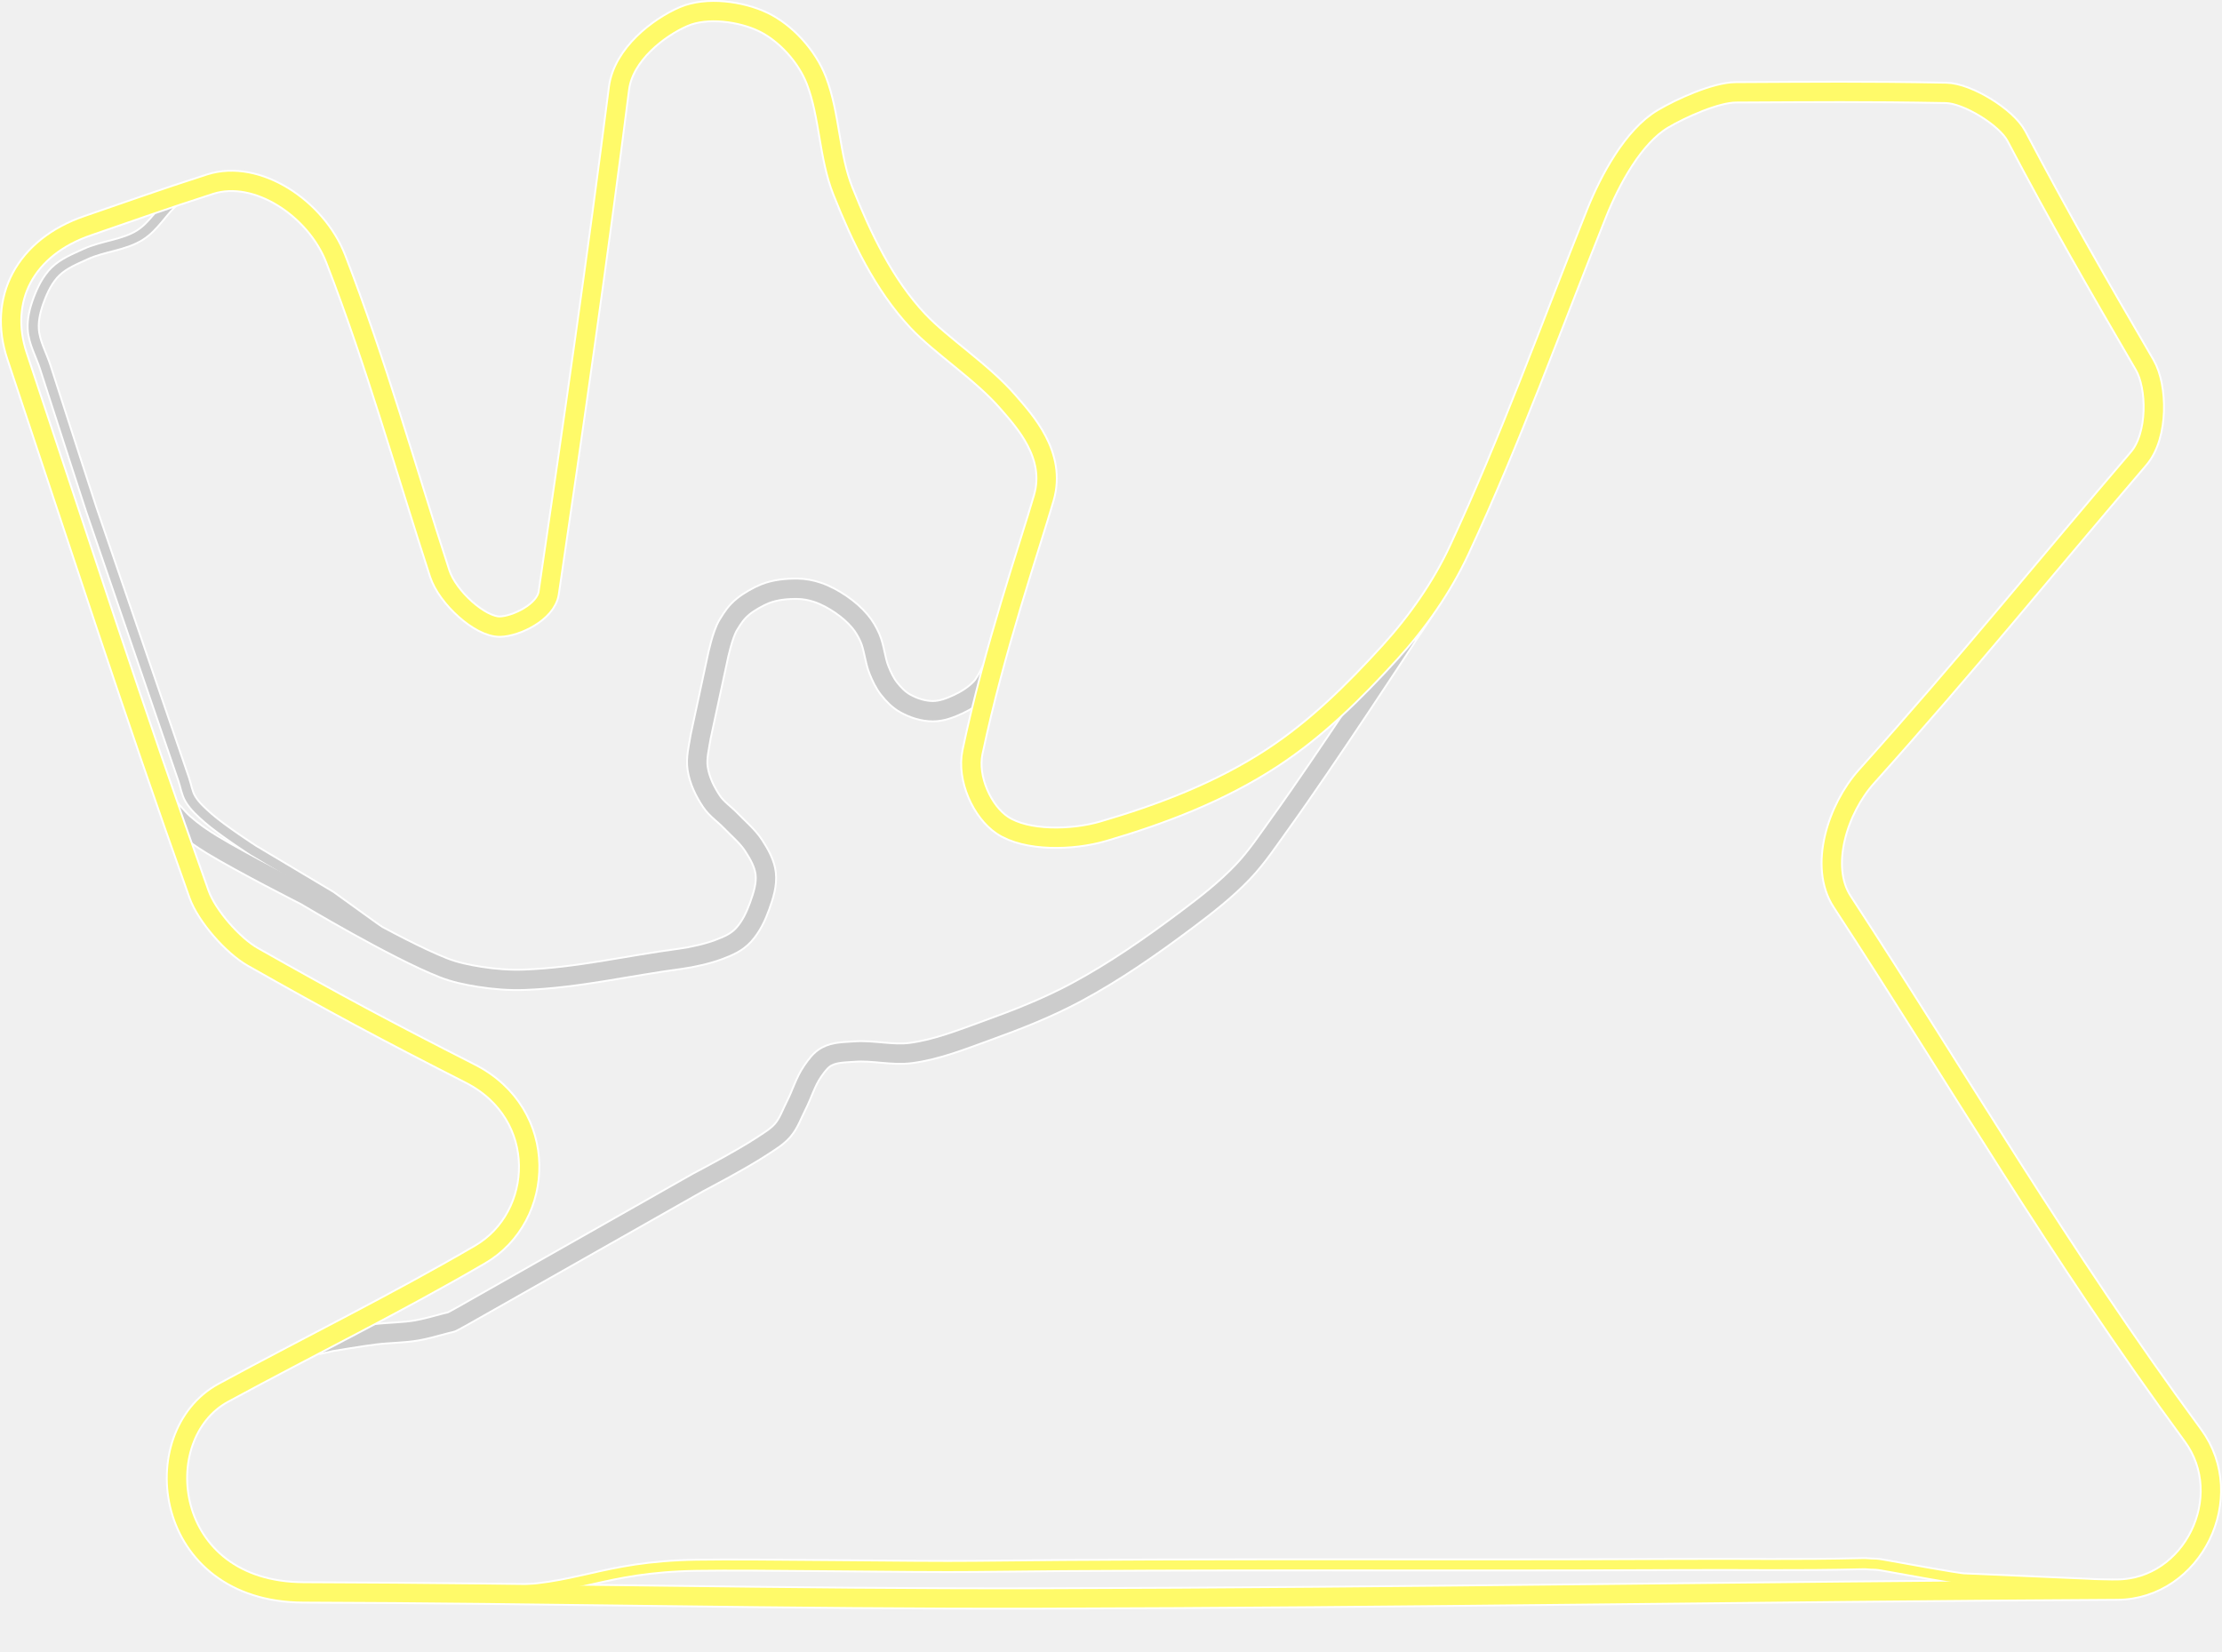
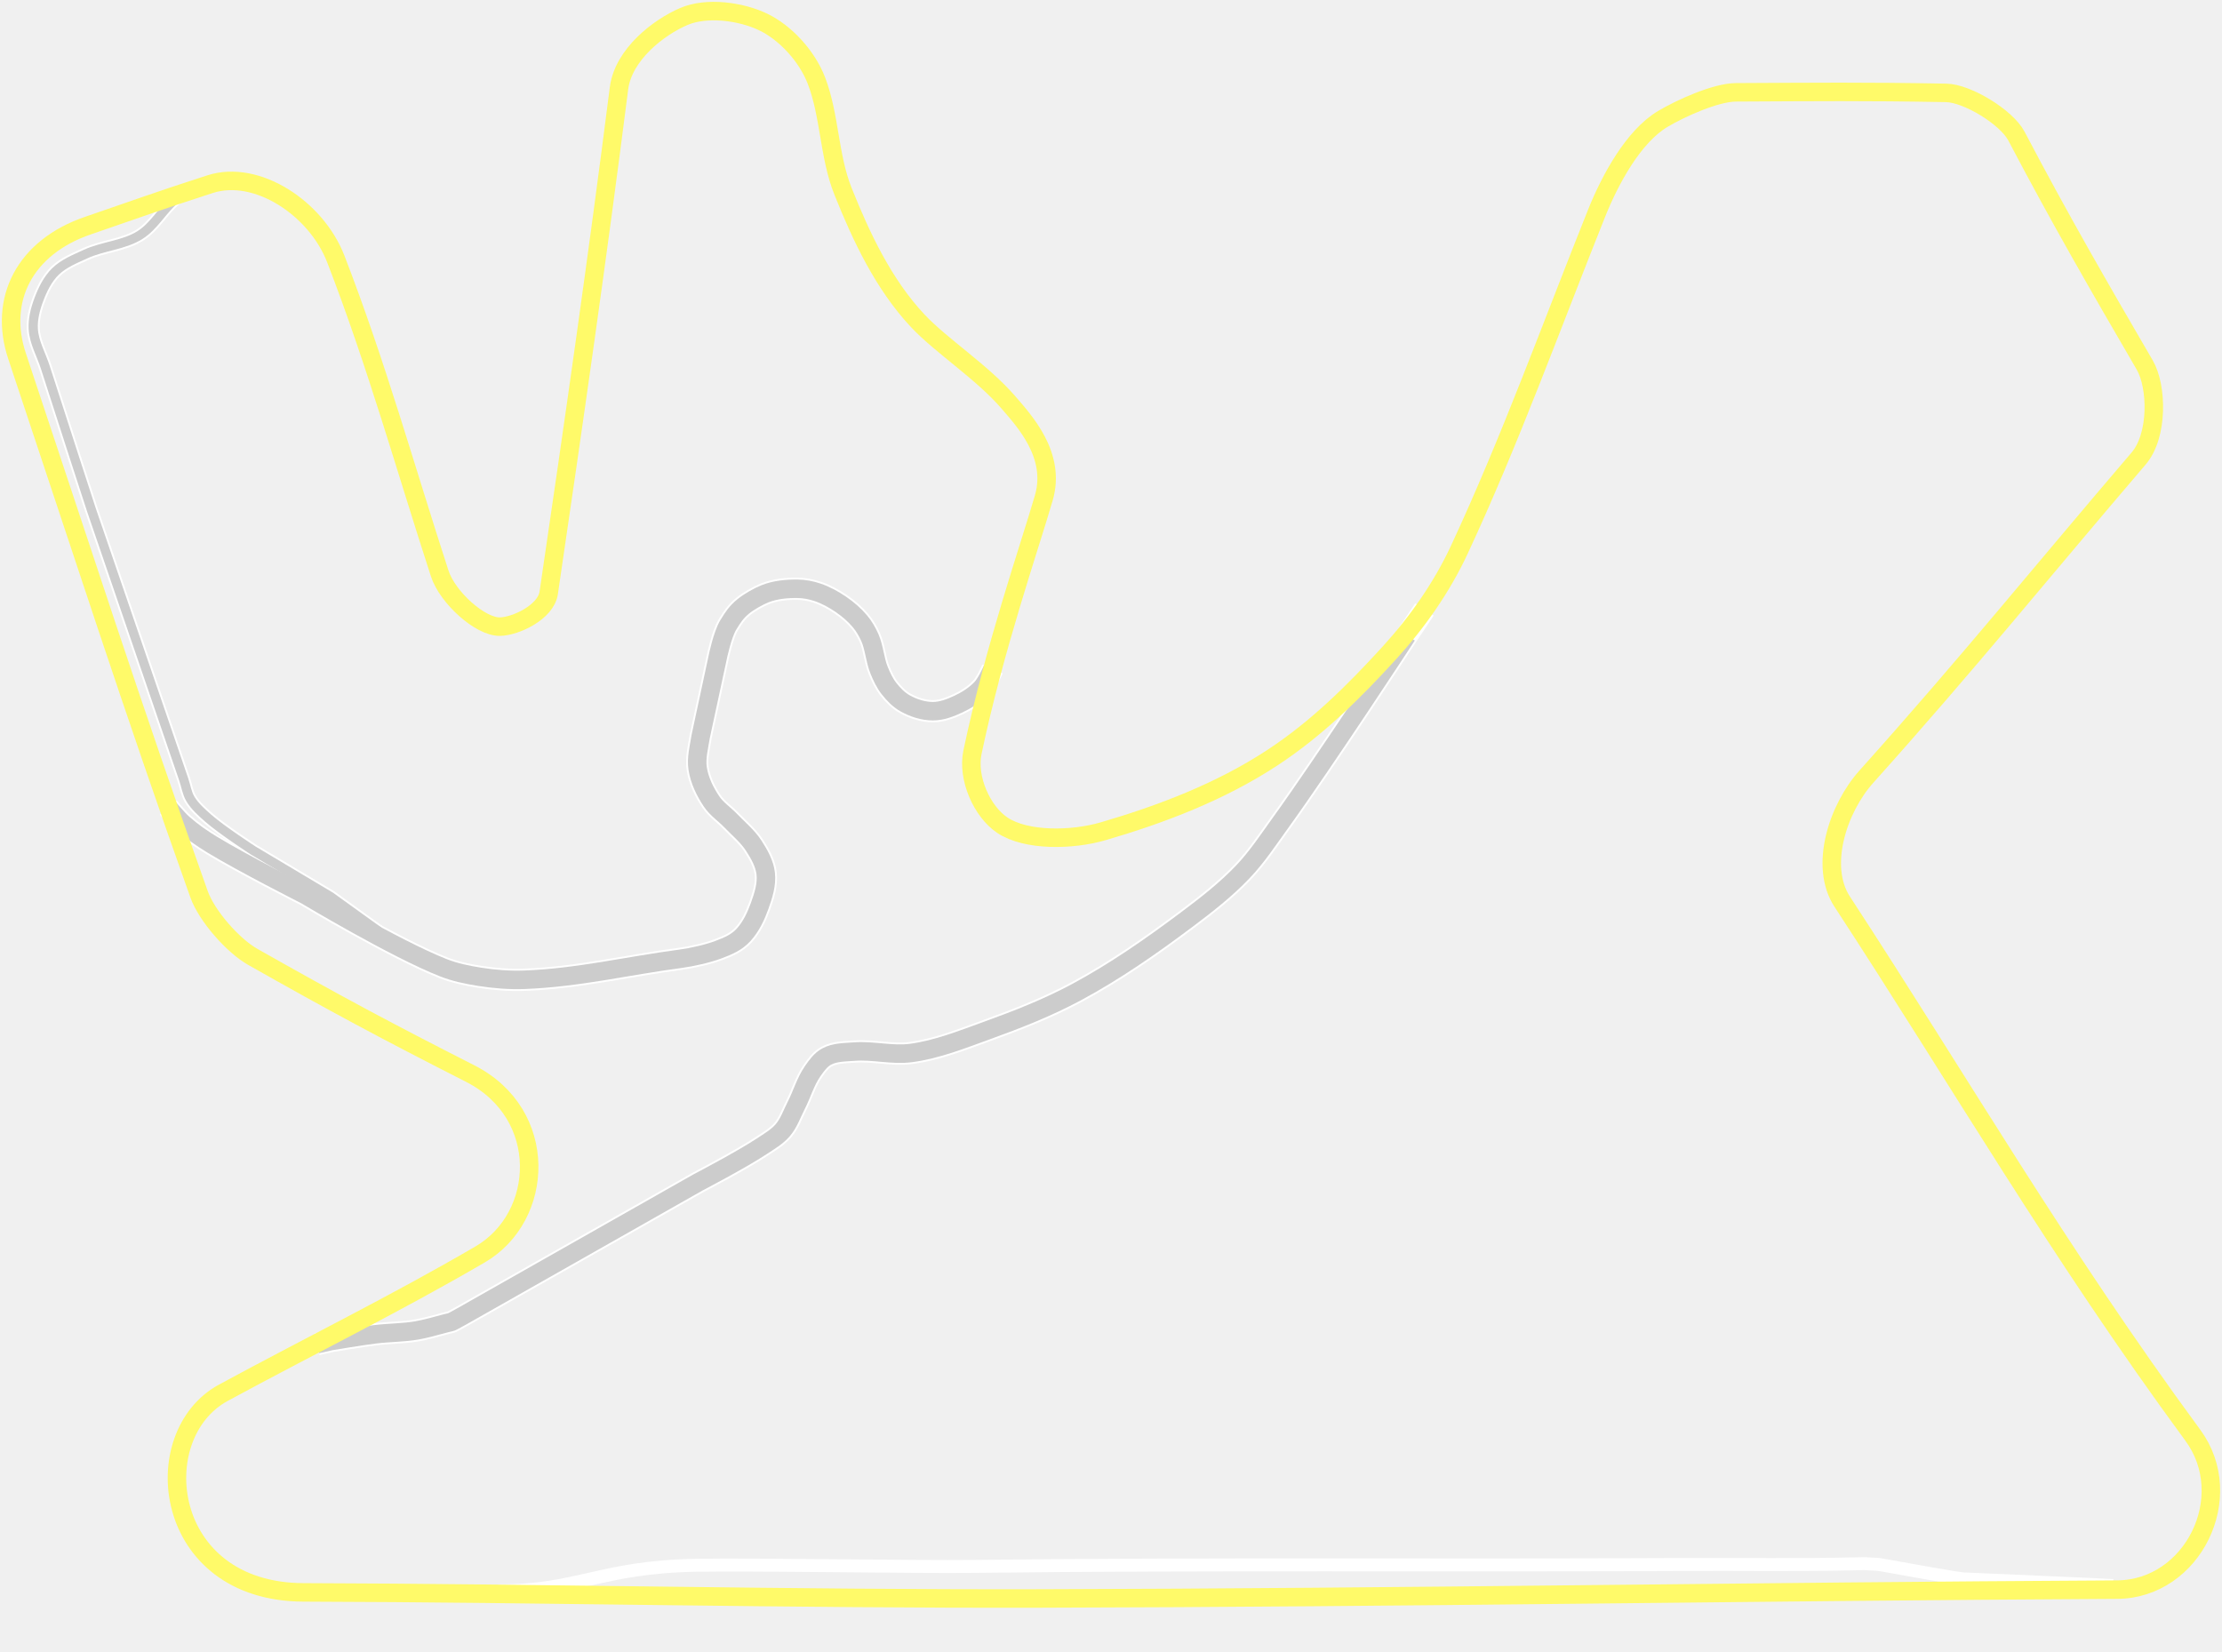
<svg xmlns="http://www.w3.org/2000/svg" xmlns:xlink="http://www.w3.org/1999/xlink" width="1201.305" height="892.91" id="svg2383" version="1.0">
  <defs id="defs2385">
    <clipPath clipPathUnits="userSpaceOnUse" id="clipPath9724">
      <path id="path9726" d="M 727.239,720.308 C 1333.36,720.308 1939.48,720.308 2545.601,720.308 C 2545.601,974.893 2545.601,1229.478 2545.601,1484.063 C 1939.48,1484.063 1333.36,1484.063 727.239,1484.063 C 727.239,1229.478 727.239,974.893 727.239,720.308 L 727.239,720.308 z" style="fill:#6a6a6a;fill-opacity:1;fill-rule:nonzero;stroke:#010101;stroke-width:0.943;stroke-linecap:round;stroke-linejoin:round;stroke-miterlimit:4;stroke-dasharray:none;stroke-dashoffset:0;stroke-opacity:1" />
    </clipPath>
    <clipPath clipPathUnits="userSpaceOnUse" id="clipPath3490">
      <rect style="opacity:1;fill:#006a00;fill-opacity:1;fill-rule:nonzero;stroke:none" id="rect3492" width="1511.787" height="1003.748" x="683.14" y="104.104" transform="matrix(-0.7183395,0.6956928,-0.6956928,-0.7183395,0,0)" />
    </clipPath>
    <pattern patternUnits="userSpaceOnUse" width="18.181" height="18.138" patternTransform="matrix(0.1737876,0,0,0.1737876,763.4772,1693.907)" id="pattern4912">
      <g id="g4907" transform="translate(-1025.535,-1215.281)">
        <rect style="opacity:1;fill:#fffa69;fill-opacity:1;stroke:none;stroke-width:0.5;stroke-linecap:round;stroke-linejoin:round;stroke-miterlimit:4;stroke-dasharray:none;stroke-dashoffset:0;stroke-opacity:1" id="rect4899" width="18.173" height="18.096" x="1025.535" y="1215.281" />
        <rect style="opacity:1;fill:#ffffff;fill-opacity:1;stroke:none;stroke-width:0.5;stroke-linecap:round;stroke-linejoin:round;stroke-miterlimit:4;stroke-dasharray:none;stroke-dashoffset:0;stroke-opacity:1" id="rect4903" width="9.075" height="9.075" x="1025.535" y="1215.281" />
        <rect style="opacity:1;fill:#ffffff;fill-opacity:1;stroke:none;stroke-width:0.5;stroke-linecap:round;stroke-linejoin:round;stroke-miterlimit:4;stroke-dasharray:none;stroke-dashoffset:0;stroke-opacity:1" id="rect4905" width="9.075" height="9.075" x="1034.641" y="1224.344" />
      </g>
    </pattern>
    <pattern xlink:href="#pattern4912" id="pattern4166" patternTransform="matrix(0.4562459,1.6264824e-8,-1.6264824e-8,0.4562459,-1778.227,454.6431)" />
    <clipPath clipPathUnits="userSpaceOnUse" id="clipPath3494">
      <rect style="opacity:1;fill:#006a00;fill-opacity:1;fill-rule:nonzero;stroke:none" id="rect3496" width="2168.193" height="1468.418" x="-4232.846" y="-2372.13" transform="matrix(-0.9472965,-0.3203582,0.9519016,-0.3064038,0,0)" />
    </clipPath>
    <clipPath clipPathUnits="userSpaceOnUse" id="clipPath9716">
      <path id="path9718" d="M 871.135,932.363 C 1314.876,1345.252 1758.616,1758.14 2202.356,2171.029 C 2375.779,1984.647 2549.202,1798.266 2722.625,1611.884 C 2278.885,1198.996 1835.145,786.108 1391.405,373.219 C 1217.982,559.601 1044.559,745.982 871.135,932.363 z" style="fill:#6a6a6a;fill-opacity:1;fill-rule:nonzero;stroke:#010101;stroke-width:0.943;stroke-linecap:round;stroke-linejoin:round;stroke-miterlimit:4;stroke-dasharray:none;stroke-dashoffset:0;stroke-opacity:1" />
    </clipPath>
  </defs>
  <g id="layer1" transform="translate(-405.6071,-126.9987)">
    <path style="fill:none;fill-rule:evenodd;stroke:#ffffff;stroke-width:7;stroke-linecap:butt;stroke-linejoin:miter;stroke-miterlimit:4;stroke-dasharray:none;stroke-opacity:1" d="m 610.328,630.574 -26.021,-18.75 -41.71,-24.873 c 0,0 -16.955,-10.947 -24.49,-17.602 -3.518,-3.107 -7.16,-6.302 -9.566,-10.332 -1.884,-3.155 -2.38,-6.953 -3.57,-10.43 -16.667,-48.692 -50.002,-146.077 -50.002,-146.077 0,0 -16.682,-51.244 -24.873,-76.914 -2.195,-6.879 -6.084,-13.455 -6.505,-20.663 -0.318,-5.444 1.137,-10.969 3.061,-16.072 2.037,-5.404 4.705,-10.853 8.801,-14.924 4.5,-4.472 10.693,-6.91 16.454,-9.566 9.452,-4.357 20.682,-4.747 29.465,-10.332 7.535,-4.791 11.966,-13.327 18.75,-19.133 1.667,-1.427 5.357,-3.827 5.357,-3.827" id="path22643" />
    <path style="display:inline;fill:none;fill-rule:evenodd;stroke:#ffffff;stroke-width:7;stroke-linecap:butt;stroke-linejoin:round;stroke-miterlimit:4;stroke-dasharray:none;stroke-opacity:1" d="m 1547.949,984.358 c -4.323,-0.345 -74.615,-3.286 -80.719,-3.593 -3.381,-0.17 -32.023,-5.329 -43.767,-7.464 -3.076,-0.559 -4.61,-0.528 -4.61,-0.528 -1.815,0.047 -3.975,-0.292 -5.719,-0.252 -38.963,0.904 -60.918,0.239 -101.484,0.453 -127.302,0.673 -251.974,-0.484 -379.233,1.025 -32.406,0.384 -117.833,-1.159 -150.244,-0.607 -51.965,0.882 -63.789,13.966 -107.257,13.866" id="path28934" />
    <path style="fill:none;fill-rule:evenodd;stroke:#ffffff;stroke-width:12;stroke-linecap:butt;stroke-linejoin:miter;stroke-miterlimit:4;stroke-dasharray:none;stroke-opacity:1" d="m 496.62,563.683 c 0,0 5.072,6.072 8.019,8.689 4.83,4.288 10.178,8.003 15.694,11.364 16.395,9.991 50.598,27.328 50.598,27.328 0,0 48.335,28.986 74.409,39.234 6.23,2.448 12.869,3.832 19.482,4.87 8.037,1.262 16.223,1.933 24.352,1.623 29.137,-1.111 55.515,-7.535 84.421,-11.364 5.944,-0.787 14.688,-2.741 20.293,-4.87 5.332,-2.026 9.976,-3.885 13.8,-8.117 4.005,-4.433 6.639,-10.071 8.659,-15.694 1.985,-5.527 3.89,-11.479 3.247,-17.317 -0.602,-5.462 -3.509,-10.539 -6.494,-15.152 -3.329,-5.145 -8.205,-9.107 -12.447,-13.529 -3.355,-3.498 -7.572,-6.263 -10.282,-10.282 -3.615,-5.361 -6.585,-11.468 -7.576,-17.858 -0.889,-5.729 0.735,-11.588 1.623,-17.317 l 9.203,-42.804 c 0,0 2.512,-12.342 5.74,-17.602 2.547,-4.151 4.283,-6.844 8.036,-9.949 2.971,-2.458 8.273,-5.479 11.862,-6.888 5.524,-2.169 11.668,-2.755 17.602,-2.679 3.628,0.047 7.278,0.751 10.714,1.913 4.485,1.517 8.723,3.827 12.628,6.505 3.8,2.606 7.379,5.646 10.332,9.184 2.201,2.637 3.985,5.653 5.357,8.801 2.437,5.589 2.686,11.951 4.975,17.602 1.413,3.491 3.041,6.979 5.357,9.949 2.443,3.133 5.329,6.105 8.801,8.036 4.517,2.512 9.755,4.199 14.924,4.209 4.766,0.009 9.457,-1.811 13.776,-3.827 4.489,-2.095 8.797,-4.862 12.245,-8.418 2.955,-3.048 6.211,-10.579 6.211,-10.579" id="path22375" />
    <path style="fill:none;fill-rule:evenodd;stroke:#cccccc;stroke-width:5;stroke-linecap:butt;stroke-linejoin:miter;stroke-miterlimit:4;stroke-dasharray:none;stroke-opacity:1" d="m 610.328,630.574 -26.021,-18.75 -41.71,-24.873 c 0,0 -16.955,-10.947 -24.49,-17.602 -3.518,-3.107 -7.16,-6.302 -9.566,-10.332 -1.884,-3.155 -2.38,-6.953 -3.57,-10.43 -16.667,-48.692 -50.002,-146.077 -50.002,-146.077 0,0 -16.682,-51.244 -24.873,-76.914 -2.195,-6.879 -6.084,-13.455 -6.505,-20.663 -0.318,-5.444 1.137,-10.969 3.061,-16.072 2.037,-5.404 4.705,-10.853 8.801,-14.924 4.5,-4.472 10.693,-6.91 16.454,-9.566 9.452,-4.357 20.682,-4.747 29.465,-10.332 7.535,-4.791 11.966,-13.327 18.75,-19.133 1.667,-1.427 5.357,-3.827 5.357,-3.827" id="path13072" />
    <path style="fill:none;fill-rule:evenodd;stroke:#cccccc;stroke-width:10;stroke-linecap:butt;stroke-linejoin:miter;stroke-miterlimit:4;stroke-dasharray:none;stroke-opacity:1" d="m 496.62,563.683 c 0,0 5.072,6.072 8.019,8.689 4.83,4.288 10.178,8.003 15.694,11.364 16.395,9.991 50.598,27.328 50.598,27.328 0,0 48.335,28.986 74.409,39.234 6.23,2.448 12.869,3.832 19.482,4.87 8.037,1.262 16.223,1.933 24.352,1.623 29.137,-1.111 55.515,-7.535 84.421,-11.364 5.944,-0.787 14.688,-2.741 20.293,-4.87 5.332,-2.026 9.976,-3.885 13.8,-8.117 4.005,-4.433 6.639,-10.071 8.659,-15.694 1.985,-5.527 3.89,-11.479 3.247,-17.317 -0.602,-5.462 -3.509,-10.539 -6.494,-15.152 -3.329,-5.145 -8.205,-9.107 -12.447,-13.529 -3.355,-3.498 -7.572,-6.263 -10.282,-10.282 -3.615,-5.361 -6.585,-11.468 -7.576,-17.858 -0.889,-5.729 0.735,-11.588 1.623,-17.317 l 9.203,-42.804 c 0,0 2.512,-12.342 5.74,-17.602 2.547,-4.151 4.283,-6.844 8.036,-9.949 2.971,-2.458 8.273,-5.479 11.862,-6.888 5.524,-2.169 11.668,-2.755 17.602,-2.679 3.628,0.047 7.278,0.751 10.714,1.913 4.485,1.517 8.723,3.827 12.628,6.505 3.8,2.606 7.379,5.646 10.332,9.184 2.201,2.637 3.985,5.653 5.357,8.801 2.437,5.589 2.686,11.951 4.975,17.602 1.413,3.491 3.041,6.979 5.357,9.949 2.443,3.133 5.329,6.105 8.801,8.036 4.517,2.512 9.755,4.199 14.924,4.209 4.766,0.009 9.457,-1.811 13.776,-3.827 4.489,-2.095 8.797,-4.862 12.245,-8.418 2.955,-3.048 6.211,-10.579 6.211,-10.579" id="path5465" />
    <path style="fill:none;fill-rule:evenodd;stroke:#ffffff;stroke-width:12;stroke-linecap:butt;stroke-linejoin:miter;stroke-miterlimit:4;stroke-dasharray:none;stroke-opacity:1" d="m 577.037,853.854 7.653,-1.722 c 0,0 15.784,-2.658 23.725,-3.635 7.502,-0.924 15.129,-0.818 22.577,-2.105 4.195,-0.725 10.888,-2.515 15.304,-3.751 2.635,-0.738 2.804,-0.448 4.268,-1.279 1.42,-0.805 3.077,-1.636 4.584,-2.491 45.246,-25.66 127.758,-72.454 127.758,-72.454 0,0 23.437,-12.231 34.439,-19.515 4.02,-2.662 8.348,-5.135 11.48,-8.801 3.3,-3.862 4.96,-8.869 7.27,-13.393 3.087,-6.046 4.946,-12.779 8.801,-18.367 2.101,-3.045 4.396,-6.283 7.653,-8.036 4.451,-2.395 9.884,-2.293 14.924,-2.679 10.178,-0.778 20.493,2.104 30.613,0.765 14.243,-1.884 27.813,-7.366 41.327,-12.245 16.446,-5.938 32.815,-12.381 48.215,-20.663 20.844,-11.211 40.374,-24.835 59.312,-39.031 10.716,-8.033 21.38,-16.319 30.613,-26.021 7.651,-8.039 13.792,-17.4 20.281,-26.403 23.851,-33.09 68.496,-101.404 68.496,-101.404 l 9.386,-14.08" id="path14806" />
    <path style="fill:none;fill-rule:evenodd;stroke:#cccccc;stroke-width:10;stroke-linecap:butt;stroke-linejoin:miter;stroke-miterlimit:4;stroke-dasharray:none;stroke-opacity:1" d="m 1166.328,470.624 c 0,0 -44.645,68.314 -68.496,101.404 -6.489,9.003 -12.63,18.364 -20.281,26.403 -9.233,9.701 -19.897,17.988 -30.613,26.021 -18.937,14.196 -38.468,27.82 -59.312,39.031 -15.399,8.282 -31.768,14.726 -48.215,20.663 -13.514,4.879 -27.083,10.361 -41.327,12.245 -10.119,1.339 -20.435,-1.543 -30.613,-0.765 -5.039,0.385 -10.473,0.284 -14.924,2.679 -3.257,1.753 -5.553,4.991 -7.653,8.036 -3.855,5.588 -5.714,12.321 -8.801,18.367 -2.31,4.524 -3.971,9.531 -7.27,13.393 -3.132,3.666 -7.459,6.139 -11.48,8.801 -11.002,7.284 -34.439,19.515 -34.439,19.515 0,0 -82.512,46.795 -127.758,72.454 -1.507,0.855 -3.164,1.686 -4.584,2.491 -1.464,0.83 -1.633,0.541 -4.268,1.279 -4.416,1.236 -11.109,3.026 -15.304,3.751 -7.448,1.287 -15.075,1.181 -22.577,2.105 -7.941,0.978 -23.725,3.635 -23.725,3.635 l -7.653,1.722" id="path387" />
-     <path id="path3182" d="m 967.858,991.348 c -136.783,0.324 -268.291,-2.917 -398.09,-3.29 -76.617,-0.22 -85.72,-85.006 -43.368,-107.972 47.579,-25.8 92.331,-47.706 138.778,-74.773 34.88,-20.326 37.63,-75.931 -5.384,-97.803 -45.513,-23.142 -73.638,-38.242 -117.543,-63.108 -10.711,-6.066 -24.847,-22.139 -29.012,-33.797 -35.468,-99.295 -64.815,-190.416 -98.401,-291.015 -10.237,-30.664 4.199,-58.92 38.284,-70.585 26.233,-8.978 37.891,-13.339 66.099,-22.432 25.28,-8.149 57.314,13.073 67.894,40.377 22.121,57.092 37.864,113.8 56.229,170.183 4.191,12.866 21.869,28.942 32.601,28.713 8.497,-0.182 24.785,-7.819 26.32,-18.245 13.397,-90.998 26.456,-181.947 37.985,-272.771 2.349,-18.506 21.593,-33.109 34.994,-38.882 12.521,-5.394 31.108,-2.79 43.069,2.991 11.966,5.783 23.607,18.364 28.713,31.704 7.257,18.962 6.719,40.725 14.356,59.818 9.909,24.774 21.926,50.301 40.377,69.987 12.68,13.529 34.908,27.75 49.003,44.119 8.599,9.986 25.887,28.494 19.189,51.59 -7.916,27.296 -26.649,80.89 -38.583,137.582 -2.97,14.107 5.22,32.193 16.151,39.48 12.997,8.664 37.803,8.141 54.435,3.29 31.223,-9.107 63.323,-21.267 91.522,-39.779 24.042,-15.783 44.028,-35.574 63.407,-56.827 14.932,-16.376 28.228,-35.292 37.685,-55.631 27.63,-59.419 49.614,-120.445 74.174,-181.847 7.342,-18.355 19.97,-41.681 35.891,-51.145 9.659,-5.742 28.599,-14.305 39.48,-14.356 44.18,-0.211 68.907,-0.514 113.654,0.299 11.531,0.211 32.645,13.175 37.984,23.329 23.641,44.959 44.359,80.837 69.389,123.824 6.749,11.591 7.36,38.098 -3.29,50.546 -53.068,62.03 -92.204,110.689 -147.153,171.977 -15.669,17.477 -25.555,48.62 -13.16,67.595 63.906,97.829 116.671,189.299 189.624,288.623 24.491,33.345 -0.118,83.228 -40.975,83.446 -197.4,1.053 -382.536,4.312 -582.33,4.785 z" style="fill:none;fill-rule:evenodd;stroke:#ffffff;stroke-width:12;stroke-linecap:butt;stroke-linejoin:round;stroke-miterlimit:4;stroke-dasharray:none;stroke-opacity:1" />
    <path style="fill:none;fill-rule:evenodd;stroke:#fffa69;stroke-width:10;stroke-linecap:butt;stroke-linejoin:round;stroke-miterlimit:4;stroke-dasharray:none;stroke-opacity:1" d="m 967.858,991.348 c -136.783,0.324 -268.291,-2.917 -398.09,-3.29 -76.617,-0.22 -85.72,-85.006 -43.368,-107.972 47.579,-25.8 92.331,-47.706 138.778,-74.773 34.88,-20.326 37.63,-75.931 -5.384,-97.803 -45.513,-23.142 -73.638,-38.242 -117.543,-63.108 -10.711,-6.066 -24.847,-22.139 -29.012,-33.797 -35.468,-99.295 -64.815,-190.416 -98.401,-291.015 -10.237,-30.664 4.199,-58.92 38.284,-70.585 26.233,-8.978 37.891,-13.339 66.099,-22.432 25.28,-8.149 57.314,13.073 67.894,40.377 22.121,57.092 37.864,113.8 56.229,170.183 4.191,12.866 21.869,28.942 32.601,28.713 8.497,-0.182 24.785,-7.819 26.32,-18.245 13.397,-90.998 26.456,-181.947 37.985,-272.771 2.349,-18.506 21.593,-33.109 34.994,-38.882 12.521,-5.394 31.108,-2.79 43.069,2.991 11.966,5.783 23.607,18.364 28.713,31.704 7.257,18.962 6.719,40.725 14.356,59.818 9.909,24.774 21.926,50.301 40.377,69.987 12.68,13.529 34.908,27.75 49.003,44.119 8.599,9.986 25.887,28.494 19.189,51.59 -7.916,27.296 -26.649,80.89 -38.583,137.582 -2.97,14.107 5.22,32.193 16.151,39.48 12.997,8.664 37.803,8.141 54.435,3.29 31.223,-9.107 63.323,-21.267 91.522,-39.779 24.042,-15.783 44.028,-35.574 63.407,-56.827 14.932,-16.376 28.228,-35.292 37.685,-55.631 27.63,-59.419 49.614,-120.445 74.174,-181.847 7.342,-18.355 19.97,-41.681 35.891,-51.145 9.659,-5.742 28.599,-14.305 39.48,-14.356 44.18,-0.211 68.907,-0.514 113.654,0.299 11.531,0.211 32.645,13.175 37.984,23.329 23.641,44.959 44.359,80.837 69.389,123.824 6.749,11.591 7.36,38.098 -3.29,50.546 -53.068,62.03 -92.204,110.689 -147.153,171.977 -15.669,17.477 -25.555,48.62 -13.16,67.595 63.906,97.829 116.671,189.299 189.624,288.623 24.491,33.345 -0.118,83.228 -40.975,83.446 -197.4,1.053 -382.536,4.312 -582.33,4.785 z" id="path2406" />
-     <path style="display:inline;fill:none;fill-rule:evenodd;stroke:#fffa69;stroke-width:5;stroke-linecap:butt;stroke-linejoin:round;stroke-miterlimit:4;stroke-dasharray:none;stroke-opacity:1" d="m 1547.949,984.358 c -4.323,-0.345 -74.615,-3.286 -80.719,-3.593 -3.381,-0.17 -32.023,-5.329 -43.767,-7.464 -3.076,-0.559 -4.61,-0.528 -4.61,-0.528 -1.815,0.047 -3.975,-0.292 -5.719,-0.252 -38.963,0.904 -60.918,0.239 -101.484,0.453 -127.302,0.673 -251.974,-0.484 -379.233,1.025 -32.406,0.384 -117.833,-1.159 -150.244,-0.607 -51.965,0.882 -63.789,13.966 -107.257,13.866" id="path3178" />
  </g>
</svg>
